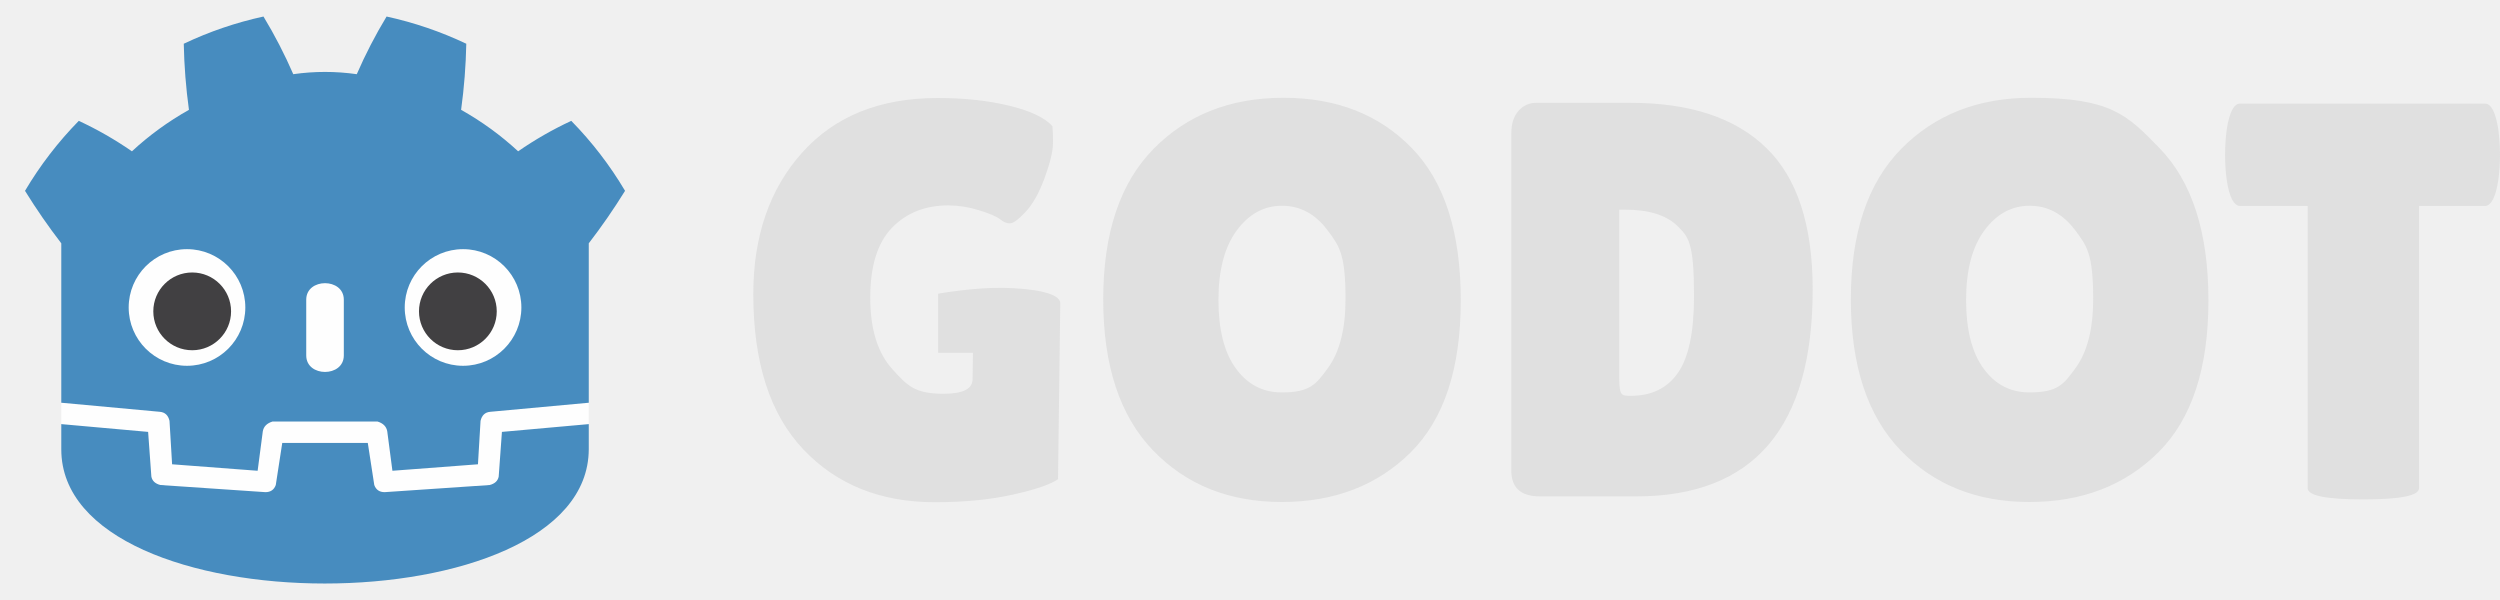
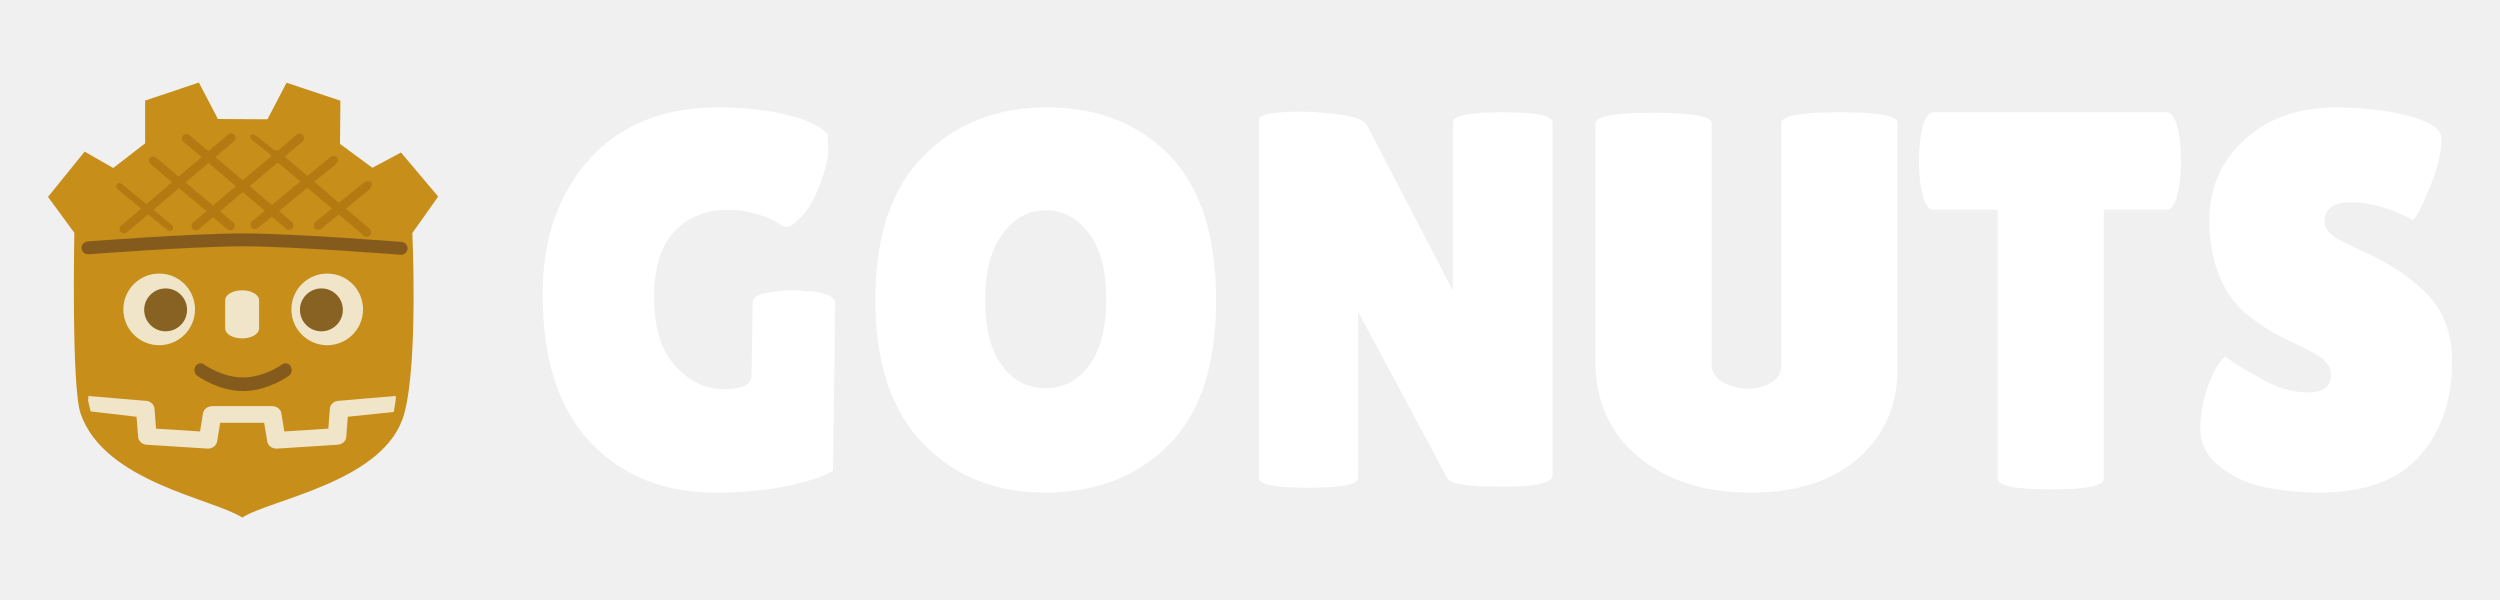
- <svg xmlns="http://www.w3.org/2000/svg" width="100" height="24" stroke-linejoin="round">
-   <path fill="#e0e0e0" d="M40.122 11.514c-1.211-.019-2.597.234-2.597.234v2.364h1.393l-.015 1.052q0 .587-1.159.587c-1.159 0-1.454-.328-2.045-.979q-.89-.98-.889-2.867 0-1.89.865-2.79.866-.899 2.261-.899c.411.003.821.067 1.214.191q.63.192.844.358.212.172.405.17.19 0 .616-.45.43-.45.767-1.359c.224-.61.337-1.076.337-1.407a6 6 0 0 0-.023-.674q-.47-.517-1.744-.821-1.268-.305-2.844-.304-3.463 0-5.419 2.181-1.957 2.182-1.957 5.668 0 4.094 2.001 6.207 2.002 2.114 5.263 2.113 1.754 0 3.114-.303 1.361-.303 1.811-.619l.09-7.038c0-.408-1.079-.594-2.289-.615M51.279 8.23q-1.078 0-1.81.989-.73.99-.731 2.776 0 1.79.698 2.745.697.957 1.832.957c1.135 0 1.372-.323 1.844-.969q.709-.966.709-2.766c0-1.8-.244-2.122-.731-2.767q-.73-.965-1.811-.965m-.011 11.85q-3.16 0-5.15-2.067-1.989-2.07-1.989-6.039 0-3.97 2.011-6.017 2.014-2.046 5.196-2.046 3.183-.001 5.138 2.014 1.958 2.013 1.957 6.094t-2.001 6.073q-2.002 1.988-5.162 1.988M64.77 8.386v6.727q0 .47.068.595c.068.125.18.124.404.124q1.238 0 1.879-.923.641-.921.64-3.069c-.001-2.148-.222-2.366-.663-2.799q-.664-.654-2.103-.655zm-4.317 10.436V5.33q0-.563.282-.891a.92.92 0 0 1 .73-.326h3.756q3.575 0 5.429 1.801 1.857 1.798 1.857 5.666 0 8.276-7.063 8.276h-3.845q-1.146 0-1.147-1.034M81.186 8.23q-1.08 0-1.812.989-.73.99-.73 2.776 0 1.79.697 2.745.697.957 1.833.957c1.136 0 1.372-.323 1.844-.969q.709-.966.709-2.766c0-1.8-.244-2.122-.731-2.767q-.73-.965-1.81-.965m-.012 11.85q-3.16 0-5.15-2.067-1.99-2.07-1.99-6.039 0-3.97 2.012-6.017 2.014-2.046 5.196-2.046c3.182 0 3.834.67 5.138 2.014q1.957 2.013 1.957 6.094t-2.002 6.073q-2.001 1.988-5.161 1.988m15.587-.552q0 .448-2.226.449-2.227-.001-2.228-.449V8.238h-2.698q-.382 0-.539-1.036a7 7 0 0 1-.066-1.011q0-.517.065-1.012c.105-.688.285-1.036.54-1.036h9.783q.382.001.541 1.036a7.7 7.7 0 0 1 0 2.023q-.16 1.036-.541 1.036h-2.631z" />
-   <g fill="#fefefe" transform="translate(-.27 -1.335)scale(.02592)">
-     <path d="M105 673v33q407 354 814 0v-33z" />
-     <path fill="#478cbf" d="m105 673 152 14q12 1 15 14l4 67 132 10 8-61q2-11 15-15h162q13 4 15 15l8 61 132-10 4-67q3-13 15-14l152-14V427q30-39 56-81-35-59-83-108-43 20-82 47-40-37-88-64 7-51 8-102-59-28-123-42-26 43-46 89-49-7-98 0-20-46-46-89-64 14-123 42 1 51 8 102-48 27-88 64-39-27-82-47-48 49-83 108 26 42 56 81zm0 33v39c0 276 813 276 814 0v-39l-134 12-5 69q-2 10-14 13l-162 11q-12 0-16-11l-10-65H446l-10 65q-4 11-16 11l-162-11q-12-3-14-13l-5-69z" />
-     <path d="M483 600c0 34 58 34 58 0v-86c0-34-58-34-58 0z" />
-     <circle cx="725" cy="526" r="90" />
-     <circle cx="299" cy="526" r="90" />
-   </g>
-   <g fill="#414042" transform="translate(-.27 -1.335)scale(.02592)">
-     <circle cx="307" cy="532" r="60" />
-     <circle cx="717" cy="532" r="60" />
-   </g>
+ <svg xmlns="http://www.w3.org/2000/svg" xmlns:xlink="http://www.w3.org/1999/xlink" xml:space="preserve" width="100" height="24" fill-rule="evenodd" stroke-linecap="round" stroke-miterlimit="1.5" clip-rule="evenodd">
+   <defs>
+     <path id="a" fill="#876223" d="M0,0C0,-7.994 6.477,-14.473 14.471,-14.473C22.473,-14.473 28.95,-7.994 28.95,0C28.95,7.994 22.473,14.479 14.471,14.479C6.477,14.479 0,7.994 0,0" />
+   </defs>
+   <path fill="#c78e1a" d="M869.304,376.984C869.304,376.984 881.983,646.401 852.415,755.913C813.695,899.316 572.535,935.326 512.116,974.471C512.08,974.445 512.041,974.419 512,974.392C452.739,935.192 222.175,900.445 172.744,755.913C153.063,698.364 159.61,376.537 159.61,376.537L104.284,301.127L181.246,205.994L241.255,240.446L308.284,188.614L308.284,98.829L421.128,60.946L461.056,137.529L565.127,138.165L605.204,61.35L718.231,99.135L717.461,189.847L785.464,239.966L845.463,207.893L923.562,300.367L869.304,376.984Z" transform="translate(-.067 2.14)scale(.01905)" />
+   <path fill="#f0e5c9" fill-rule="nonzero" d="M-0.036,-0.304L-0.075,1.976L-36.697,-1.515C-39.576,-1.793 -41.812,-4.089 -42.014,-6.974L-43.008,-21.221L-71,-23.218L-72.904,-10.306C-73.328,-7.434 -75.836,-5.269 -78.739,-5.269L-116.927,-5.269C-119.829,-5.269 -122.337,-7.434 -122.761,-10.306L-124.666,-23.218L-152.658,-21.221L-153.652,-6.974C-153.854,-4.088 -156.09,-1.792 -158.969,-1.514L-195.721,1.929C-195.721,1.929 -195.799,-0.985 -195.986,-0.985L-194.319,-9.008L-165.071,-12.776L-164.067,-27.15C-163.864,-30.06 -161.516,-32.413 -158.604,-32.622L-120.053,-35.372C-119.907,-35.382 -119.763,-35.388 -119.619,-35.388C-116.722,-35.388 -114.218,-33.222 -113.794,-30.35L-111.835,-17.064L-83.83,-17.064L-81.871,-30.35C-81.448,-33.221 -78.941,-35.387 -76.04,-35.387C-75.898,-35.387 -75.756,-35.382 -75.617,-35.372L-37.061,-32.622C-34.15,-32.413 -31.801,-30.06 -31.598,-27.15L-30.595,-12.776L-1.301,-9.379L-0.036,-0.304Z" transform="matrix(.06284 0 0 -.0564 15.835 15.949)" />
+   <path fill="none" stroke="#845b1c" stroke-width="27.08" d="M188.26,408.108C188.26,408.108 406.17,391.321 513.923,391.338C621.023,391.355 845.717,409.128 845.717,409.128" transform="translate(-.067 2.14)scale(.01905)" />
+   <path fill="#f0e5c9" fill-rule="nonzero" d="M0,0C0,-12.052 -9.765,-21.815 -21.813,-21.815C-33.855,-21.815 -43.623,-12.052 -43.623,0C-43.623,12.044 -33.855,21.802 -21.813,21.802C-9.765,21.802 0,12.044 0,0" transform="matrix(.0657 0 0 -.0657 7.8 12.375)" />
+   <path fill="none" stroke="#f0e5c9" stroke-linejoin="round" stroke-width="71.2" d="M78.885,557.172L78.885,658.45" transform="matrix(.01905 0 0 .01115 8.182 5.797)" />
+   <path fill="#f0e5c9" fill-rule="nonzero" d="M0,0C0,-12.052 9.765,-21.815 21.815,-21.815C33.856,-21.815 43.623,-12.052 43.623,0C43.623,12.044 33.856,21.802 21.815,21.802C9.765,21.802 0,12.044 0,0" transform="matrix(.0657 0 0 -.0657 11.656 12.375)" />
+   <use xlink:href="#a" fill-rule="nonzero" transform="matrix(.05927 0 0 -.05927 11.998 12.395)" />
+   <use xlink:href="#a" fill-rule="nonzero" transform="matrix(.05927 0 0 -.05927 5.767 12.395)" />
+   <path fill="none" stroke="#b37a12" stroke-width="14.29" d="M280.634,300.497L358.618,364.411" transform="matrix(.02263 .00294 .00294 .02146 -2.425 .207)" />
+   <path fill="none" stroke="#b37a12" stroke-width="18.75" d="M450.963 331.362 415.061 361.749M513.263 278.631 450.963 331.362M394.943 178.368 513.263 278.631" transform="translate(-.067 2.14)scale(.01905)" />
+   <path fill="none" stroke="#b37a12" stroke-width="17.8" d="M450.963,331.362L331.81,230.919" transform="matrix(.01965 .0005 .0005 .01947 -.504 1.77)" />
+   <path fill="none" stroke="#b37a12" stroke-width="18.75" d="M487.01,361.749L450.963,331.362" transform="translate(-.067 2.14)scale(.01905)" />
+   <path fill="none" stroke="#b37a12" stroke-width="18.71" d="M648.885,269.337L693.752,232.602" transform="matrix(.02125 -.0018 -.0018 .02052 -1.009 2.91)" />
+   <path fill="none" stroke="#b37a12" stroke-width="18.75" d="M539.097,359.226L574.33,330.379" transform="translate(-.067 2.14)scale(.01905)" />
+   <path fill="none" stroke="#b37a12" stroke-linejoin="bevel" stroke-width="18.74" d="M264.551,368.122L466.188,196.6" transform="matrix(.02025 -.00103 -.00103 .01992 -.008 2.09)" />
+   <path fill="none" stroke="#b37a12" stroke-width="12.06" d="M581.519,212.022L552.886,190.721" transform="matrix(.0252 .00524 .00524 .0235 -4.76 -1.854)" />
+   <path fill="none" stroke="#b37a12" stroke-width="18.75" d="M586.623 216.365 581.519 212.022M632.496 177.855 586.725 216.452 586.623 216.365M610.267 360.831 574.33 330.379 648.885 269.337 715.072 325.648 671.702 360.831" transform="translate(-.067 2.14)scale(.01905)" />
+   <path fill="none" stroke="#b37a12" stroke-linejoin="bevel" stroke-width="18.75" d="M586.725,216.452L648.885,269.337L574.33,330.379L513.263,278.631L586.725,216.452Z" transform="translate(-.067 2.14)scale(.01905)" />
+   <path fill="none" stroke="#b37a12" stroke-width="18.75" d="M715.072 325.648 718.831 322.598M721.895 320.113 723.01 319.209M718.831 322.598 721.895 320.113M773.484 375.345 715.072 325.648" transform="translate(-.067 2.14)scale(.01905)" />
+   <path fill="none" stroke="#b37a12" stroke-width="18.57" d="M723.01,319.209L751.676,295.953" transform="matrix(.02683 -.00631 -.00631 .02417 -3.679 5.069)" />
+   <path fill="none" stroke="#845b1c" stroke-width="25.55" d="M424.66,664.467C424.66,664.467 465.578,691.143 513.923,691.143C562.268,691.143 603.145,664.443 603.145,664.443" transform="matrix(.01905 0 0 .02127 -.067 .67)" />
+   <path fill="#fff" fill-rule="nonzero" d="M66.969-33.325 67.288-55.01C67.288-56.498 68.829-57.482 71.912-57.96 74.995-58.438 77.546-58.678 79.566-58.678L85.784-58.199C89.824-57.561 91.843-56.445 91.843-54.851L91.205-4.943C89.079-3.455 84.801-1.993 78.37-.558 71.939.877 64.577 1.595 56.286 1.595 40.872 1.595 28.435-3.402 18.975-13.394 9.514-23.386 4.783-38.055 4.783-57.402 4.783-73.879 9.408-87.272 18.656-97.583 27.904-107.894 40.713-113.05 57.083-113.05 64.524-113.05 71.248-112.333 77.254-110.897 83.259-109.462 87.379-107.522 89.611-105.078 89.717-104.227 89.77-102.633 89.77-100.294 89.77-97.955 88.973-94.634 87.379-90.328 85.784-86.023 83.977-82.808 81.957-80.682 79.938-78.556 78.476-77.493 77.572-77.493 76.669-77.493 75.712-77.891 74.702-78.689 73.692-79.486 71.699-80.336 68.723-81.24 65.747-82.143 62.876-82.595 60.113-82.595 53.522-82.595 48.18-80.469 44.088-76.217 39.995-71.965 37.949-65.374 37.949-56.445 37.949-47.516 40.049-40.739 44.247-36.115 48.446-31.491 53.283-29.179 58.757-29.179 64.232-29.179 66.969-30.561 66.969-33.325ZM154.348 1.595C139.466 1.595 127.321-3.295 117.913-13.075 108.506-22.854 103.802-37.125 103.802-55.887 103.802-74.649 108.559-88.867 118.073-98.54 127.587-108.213 139.864-113.05 154.906-113.05 169.947-113.05 182.092-108.293 191.34-98.779 200.588-89.265 205.212-74.862 205.212-55.568 205.212-36.275 200.482-21.924 191.021-12.517 181.56-3.109 169.336 1.595 154.348 1.595ZM154.507-82.436C149.405-82.436 145.126-80.097 141.671-75.42 138.217-70.743 136.489-64.179 136.489-55.728 136.489-47.277 138.137-40.793 141.432-36.275 144.727-31.757 149.059-29.498 154.427-29.498 159.795-29.498 164.154-31.784 167.502-36.355 170.851-40.925 172.525-47.463 172.525-55.967 172.525-64.471 170.798-71.008 167.343-75.579 163.888-80.15 159.609-82.436 154.507-82.436ZM305.347-3.508C305.347-1.276 300.351-.159 290.358-.159 280.366-.159 274.945-.957 274.095-2.551L247.466-52.3 247.466-2.711C247.466-.797 242.55.159 232.717.159 222.885.159 217.968-.797 217.968-2.711L217.968-109.383C217.968-110.977 222.167-111.774 230.565-111.774 233.86-111.774 237.713-111.482 242.125-110.897 246.536-110.313 249.22-109.223 250.177-107.629L275.689-58.518 275.689-108.585C275.689-110.605 280.632-111.615 290.518-111.615 300.404-111.615 305.347-110.605 305.347-108.585L305.347-3.508ZM373.432-108.426C373.432-110.552 379.199-111.615 390.732-111.615 402.266-111.615 408.033-110.552 408.033-108.426L408.033-35.238C408.033-24.396 404.153-15.546 396.393-8.69 388.633-1.834 377.923 1.595 364.264 1.595 350.604 1.595 339.496-1.94 330.938-9.009 322.381-16.078 318.103-25.618 318.103-37.63L318.103-108.267C318.103-110.393 323.87-111.456 335.403-111.456 346.937-111.456 352.703-110.393 352.703-108.267L352.703-36.355C352.703-34.229 353.82-32.528 356.052-31.252 358.39-29.977 360.835-29.339 363.387-29.339 365.938-29.339 368.25-29.923 370.323-31.093 372.395-32.262 373.432-34.016 373.432-36.355L373.432-108.426ZM469.421-2.551C469.421-.425 464.159.638 453.635.638 443.112.638 437.85-.425 437.85-2.551L437.85-82.595 418.716-82.595C416.909-82.595 415.633-85.04 414.889-89.93 414.57-92.268 414.411-94.66 414.411-97.105 414.411-99.55 414.57-101.942 414.889-104.28 415.633-109.17 416.909-111.615 418.716-111.615L488.076-111.615C489.884-111.615 491.159-109.17 491.903-104.28 492.222-101.942 492.382-99.55 492.382-97.105 492.382-94.66 492.222-92.268 491.903-89.93 491.159-85.04 489.884-82.595 488.076-82.595L469.421-82.595 469.421-2.551ZM505.616-38.906C507.636-37.311 511.117-35.132 516.06-32.368 521.003-29.605 525.733-28.223 530.251-28.223 534.769-28.223 537.028-29.977 537.028-33.484 537.028-35.079 536.39-36.487 535.114-37.71 533.839-38.932 531.5-40.341 528.098-41.935 524.697-43.53 522.146-44.779 520.445-45.682 518.744-46.586 516.485-48.074 513.668-50.147 510.851-52.22 508.699-54.372 507.21-56.605 502.958-62.664 500.832-70.371 500.832-79.725 500.832-89.079 504.314-96.972 511.276-103.403 518.239-109.834 527.354-113.05 538.622-113.05 546.276-113.05 553.345-112.226 559.829-110.579 566.313-108.931 569.662-106.778 569.874-104.121L569.874-103.164C569.874-99.444 568.705-94.74 566.366-89.053 564.028-83.366 562.38-80.203 561.423-79.566 554.62-83.073 548.535-84.827 543.166-84.827 537.798-84.827 535.114-82.914 535.114-79.087 535.114-76.749 537.081-74.676 541.014-72.869 541.864-72.443 543.087-71.859 544.681-71.115 546.276-70.371 548.109-69.494 550.182-68.484 552.255-67.474 554.487-66.198 556.879-64.657 559.271-63.116 561.849-61.069 564.612-58.518 570.246-53.203 573.063-46.187 573.063-37.471 573.063-26.097 569.927-16.795 563.656-9.567 557.384-2.339 547.711 1.382 534.636 1.595 528.258 1.595 522.491 1.063 517.336 0 512.18-1.063 507.689-3.136 503.862-6.219 500.035-9.301 498.122-13.022 498.122-17.38 498.122-21.738 498.919-26.07 500.514-30.375 502.108-34.68 503.809-37.524 505.616-38.906Z" transform="translate(21.063 19.49)scale(.1344)" />
</svg>
